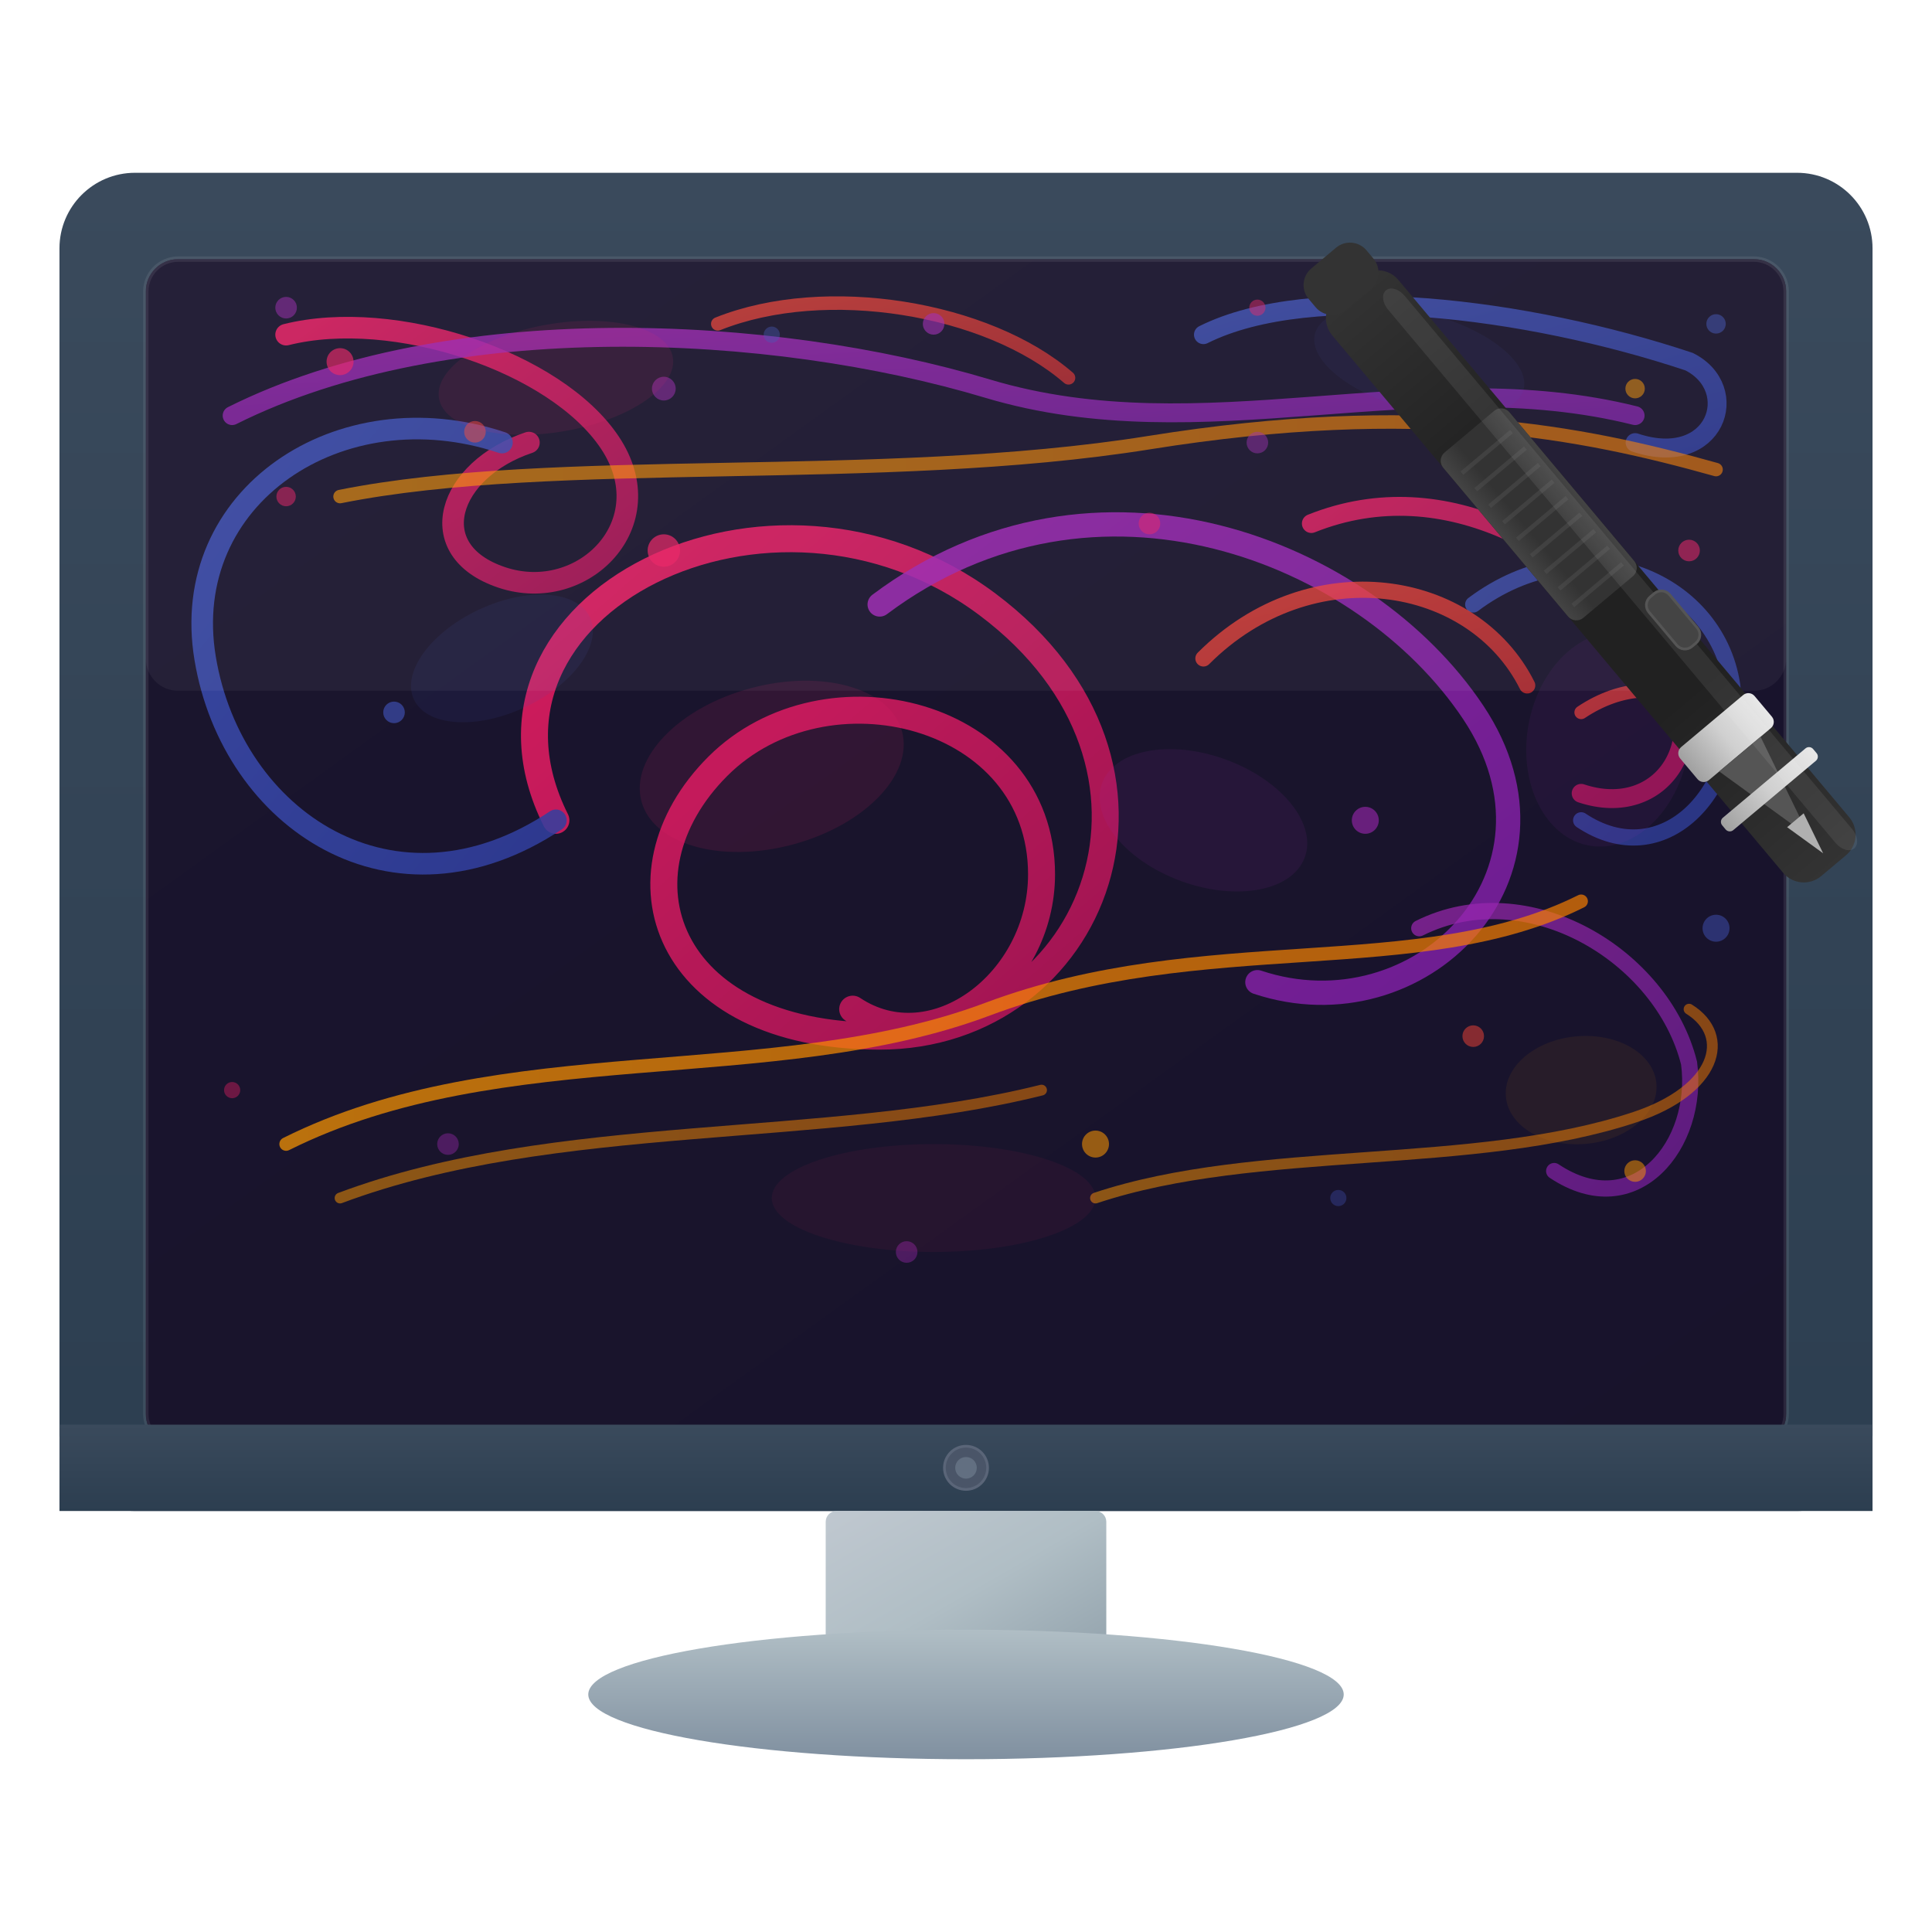
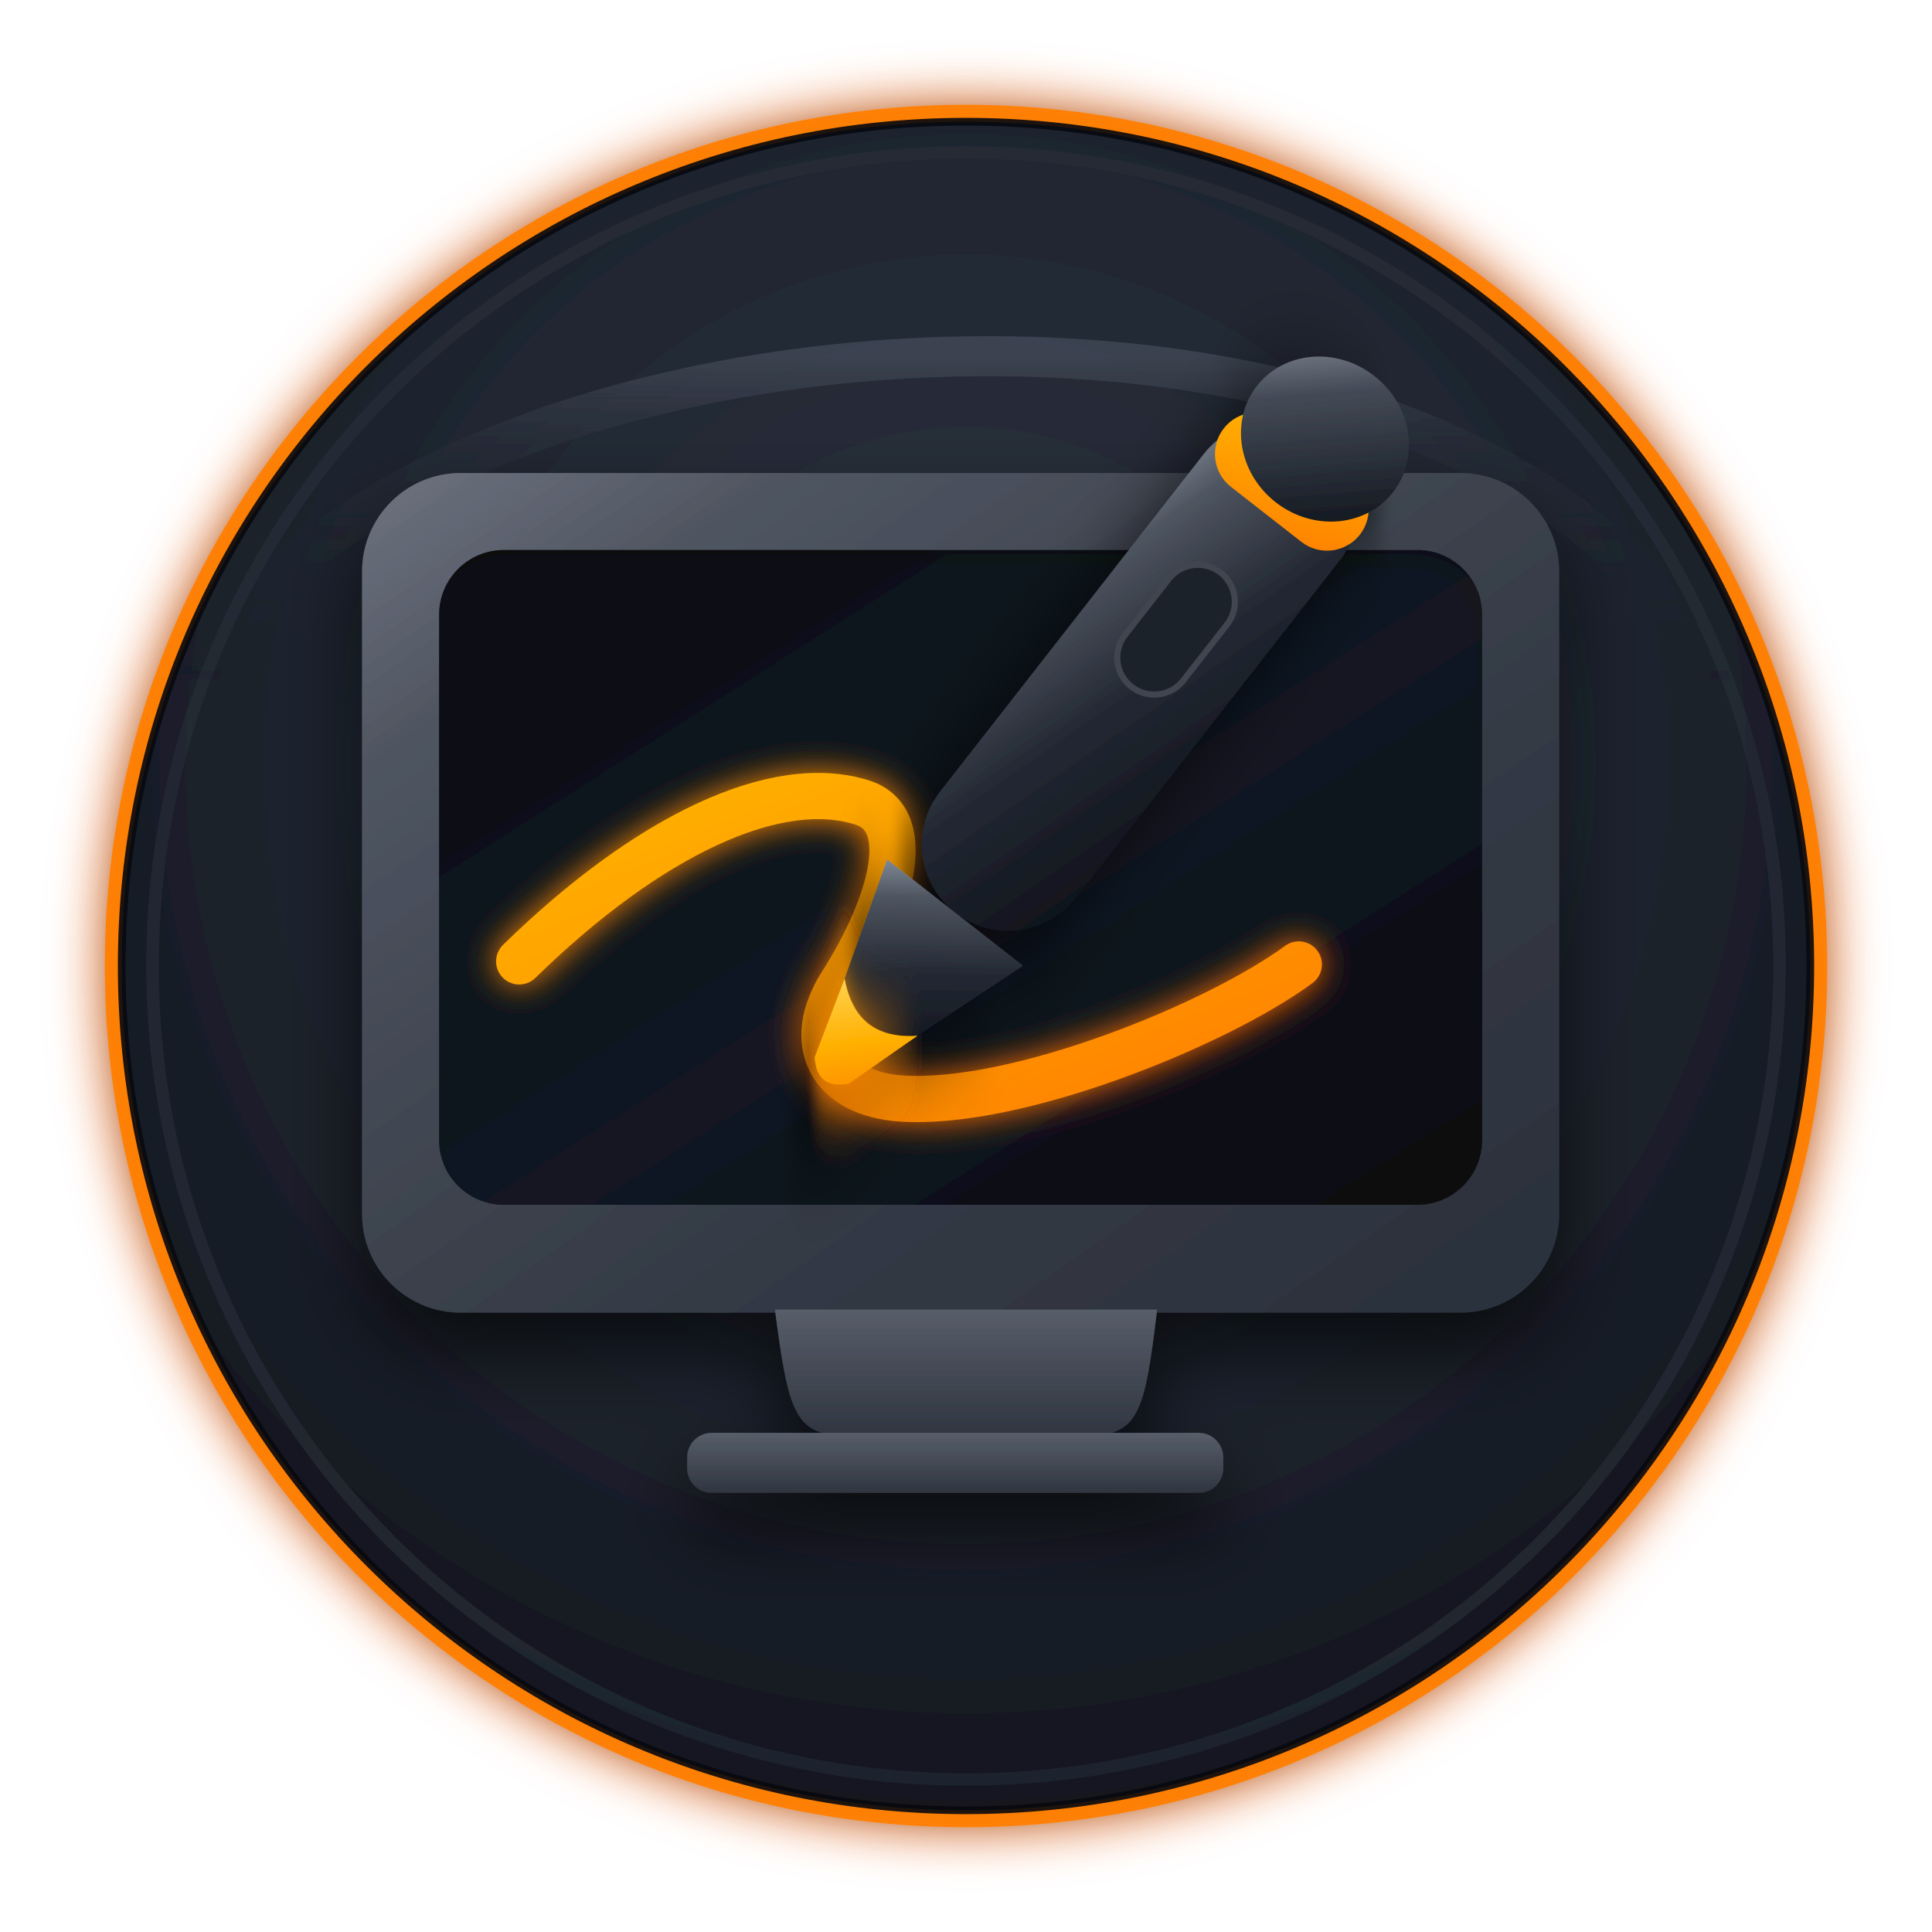
- <svg xmlns="http://www.w3.org/2000/svg" viewBox="0 0 512 512" width="512" height="512">
-   <g transform="translate(256, 256) scale(1.43) translate(-256, -227)">
-     <defs>
-       <linearGradient id="bezelGrad" x1="0%" y1="0%" x2="0%" y2="100%">
-         <stop offset="0%" stop-color="#3a4a5c" />
-         <stop offset="100%" stop-color="#2c3e50" />
-       </linearGradient>
-       <linearGradient id="screenGrad" x1="0%" y1="0%" x2="100%" y2="100%">
-         <stop offset="0%" stop-color="#1a1a2e" />
-         <stop offset="100%" stop-color="#0d0d1a" />
-       </linearGradient>
-       <linearGradient id="standGrad" x1="0%" y1="0%" x2="100%" y2="100%">
-         <stop offset="0%" stop-color="#c0c8d0" />
-         <stop offset="50%" stop-color="#b0bec5" />
-         <stop offset="100%" stop-color="#90a0aa" />
-       </linearGradient>
-       <linearGradient id="baseGrad" x1="0%" y1="0%" x2="0%" y2="100%">
-         <stop offset="0%" stop-color="#b0bec5" />
-         <stop offset="100%" stop-color="#8090a0" />
-       </linearGradient>
-       <linearGradient id="pinkGrad" x1="0%" y1="0%" x2="100%" y2="100%">
-         <stop offset="0%" stop-color="#E91E63" />
-         <stop offset="100%" stop-color="#AD1457" />
-       </linearGradient>
-       <linearGradient id="purpleGrad" x1="0%" y1="0%" x2="100%" y2="100%">
-         <stop offset="0%" stop-color="#9C27B0" />
-         <stop offset="100%" stop-color="#7B1FA2" />
-       </linearGradient>
-       <linearGradient id="blueGrad" x1="0%" y1="0%" x2="100%" y2="100%">
-         <stop offset="0%" stop-color="#3F51B5" />
-         <stop offset="100%" stop-color="#303F9F" />
-       </linearGradient>
-       <linearGradient id="orangeGrad" x1="0%" y1="0%" x2="100%" y2="0%">
-         <stop offset="0%" stop-color="#FF9800" />
-         <stop offset="100%" stop-color="#F57C00" />
-       </linearGradient>
-       <linearGradient id="redGrad" x1="0%" y1="0%" x2="100%" y2="100%">
-         <stop offset="0%" stop-color="#F44336" />
-         <stop offset="100%" stop-color="#D32F2F" />
-       </linearGradient>
-       <linearGradient id="penBody" x1="0%" y1="0%" x2="100%" y2="0%">
-         <stop offset="0%" stop-color="#333" />
-         <stop offset="30%" stop-color="#212121" />
-         <stop offset="70%" stop-color="#212121" />
-         <stop offset="100%" stop-color="#333" />
-       </linearGradient>
-       <linearGradient id="penSilver" x1="0%" y1="0%" x2="0%" y2="100%">
-         <stop offset="0%" stop-color="#e8e8e8" />
-         <stop offset="50%" stop-color="#d0d0d0" />
-         <stop offset="100%" stop-color="#a0a0a0" />
-       </linearGradient>
-       <linearGradient id="penGrip" x1="0%" y1="0%" x2="0%" y2="100%">
-         <stop offset="0%" stop-color="#444" />
-         <stop offset="30%" stop-color="#333" />
-         <stop offset="70%" stop-color="#333" />
-         <stop offset="100%" stop-color="#444" />
-       </linearGradient>
-       <clipPath id="screenClip">
-         <rect x="104" y="96" width="304" height="220" rx="6" />
-       </clipPath>
-     </defs>
-     <rect x="88" y="80" width="336" height="248" rx="14" fill="url(#bezelGrad)" />
-     <rect x="104" y="96" width="304" height="220" rx="6" fill="url(#screenGrad)" />
-     <g clip-path="url(#screenClip)">
-       <rect x="104" y="96" width="304" height="220" fill="#141428" opacity="0.8" />
-       <rect x="104" y="96" width="304" height="220" fill="rgba(156,39,176,0.04)" />
-       <path d="M 130 110 C 150 105, 180 115, 190 130 C 200 145, 185 160, 170 155 C 155 150, 160 135, 175 130" stroke="url(#pinkGrad)" stroke-width="4" fill="none" stroke-linecap="round" opacity="0.85" />
-       <path d="M 120 125 C 160 105, 220 108, 260 120 C 300 132, 340 115, 380 125" stroke="url(#purpleGrad)" stroke-width="3.5" fill="none" stroke-linecap="round" opacity="0.8" />
-       <path d="M 300 110 C 320 100, 360 105, 390 115 C 400 120, 395 135, 380 130" stroke="url(#blueGrad)" stroke-width="3.5" fill="none" stroke-linecap="round" opacity="0.8" />
-       <path d="M 140 140 C 180 132, 240 138, 290 130 C 340 122, 370 128, 395 135" stroke="url(#orangeGrad)" stroke-width="2.5" fill="none" stroke-linecap="round" opacity="0.6" />
-       <path d="M 210 108 C 230 100, 260 105, 275 118" stroke="url(#redGrad)" stroke-width="2.5" fill="none" stroke-linecap="round" opacity="0.7" />
-       <path d="M 180 200 C 160 160, 220 130, 260 160 C 300 190, 280 240, 240 240 C 200 240, 190 210, 210 190 C 230 170, 270 180, 270 210 C 270 230, 250 245, 235 235" stroke="url(#pinkGrad)" stroke-width="5" fill="none" stroke-linecap="round" opacity="0.9" />
-       <path d="M 240 160 C 280 130, 330 150, 350 180 C 370 210, 340 240, 310 230" stroke="url(#purpleGrad)" stroke-width="4.5" fill="none" stroke-linecap="round" opacity="0.85" />
-       <path d="M 180 200 C 150 220, 120 200, 115 170 C 110 140, 140 120, 170 130" stroke="url(#blueGrad)" stroke-width="4" fill="none" stroke-linecap="round" opacity="0.85" />
-       <path d="M 320 145 C 345 135, 370 150, 385 170 C 395 185, 385 200, 370 195" stroke="url(#pinkGrad)" stroke-width="3.5" fill="none" stroke-linecap="round" opacity="0.8" />
-       <path d="M 350 160 C 370 145, 395 155, 398 175 C 400 195, 385 210, 370 200" stroke="url(#blueGrad)" stroke-width="3" fill="none" stroke-linecap="round" opacity="0.75" />
-       <path d="M 340 220 C 360 210, 385 225, 390 245 C 392 260, 380 275, 365 265" stroke="url(#purpleGrad)" stroke-width="3" fill="none" stroke-linecap="round" opacity="0.7" />
-       <path d="M 370 180 C 385 170, 400 180, 398 195" stroke="url(#redGrad)" stroke-width="2.5" fill="none" stroke-linecap="round" opacity="0.7" />
-       <path d="M 300 170 C 320 150, 350 155, 360 175" stroke="url(#redGrad)" stroke-width="3" fill="none" stroke-linecap="round" opacity="0.75" />
-       <path d="M 130 260 C 170 240, 220 250, 260 235 C 300 220, 340 230, 370 215" stroke="url(#orangeGrad)" stroke-width="2.5" fill="none" stroke-linecap="round" opacity="0.7" />
-       <path d="M 140 270 C 180 255, 230 260, 270 250" stroke="url(#orangeGrad)" stroke-width="2" fill="none" stroke-linecap="round" opacity="0.5" />
-       <path d="M 280 270 C 310 260, 350 265, 380 255 C 395 250, 398 240, 390 235" stroke="url(#orangeGrad)" stroke-width="2" fill="none" stroke-linecap="round" opacity="0.5" />
-       <circle cx="140" cy="115" r="2.5" fill="#E91E63" opacity="0.65" />
-       <circle cx="250" cy="108" r="2" fill="#9C27B0" opacity="0.6" />
-       <circle cx="340" cy="112" r="2.5" fill="#3F51B5" opacity="0.55" />
-       <circle cx="380" cy="120" r="1.8" fill="#FF9800" opacity="0.5" />
-       <circle cx="165" cy="128" r="2" fill="#F44336" opacity="0.5" />
-       <circle cx="310" cy="105" r="1.5" fill="#E91E63" opacity="0.45" />
-       <circle cx="200" cy="120" r="2.2" fill="#9C27B0" opacity="0.5" />
-       <circle cx="130" cy="105" r="2" fill="#9C27B0" opacity="0.5" />
-       <circle cx="395" cy="108" r="1.8" fill="#3F51B5" opacity="0.5" />
-       <circle cx="200" cy="150" r="3" fill="#E91E63" opacity="0.7" />
-       <circle cx="330" cy="200" r="2.5" fill="#9C27B0" opacity="0.6" />
-       <circle cx="150" cy="180" r="2" fill="#3F51B5" opacity="0.65" />
-       <circle cx="130" cy="140" r="1.8" fill="#E91E63" opacity="0.5" />
-       <circle cx="310" cy="130" r="2" fill="#9C27B0" opacity="0.45" />
-       <circle cx="390" cy="150" r="2" fill="#E91E63" opacity="0.55" />
-       <circle cx="395" cy="220" r="2.5" fill="#3F51B5" opacity="0.5" />
-       <circle cx="380" cy="265" r="2" fill="#FF9800" opacity="0.5" />
-       <circle cx="280" cy="260" r="2.5" fill="#FF9800" opacity="0.55" />
-       <circle cx="350" cy="240" r="2" fill="#F44336" opacity="0.5" />
-       <circle cx="160" cy="260" r="2" fill="#9C27B0" opacity="0.4" />
-       <circle cx="120" cy="250" r="1.5" fill="#E91E63" opacity="0.4" />
-       <circle cx="220" cy="110" r="1.5" fill="#3F51B5" opacity="0.4" />
-       <circle cx="290" cy="145" r="2" fill="#E91E63" opacity="0.5" />
-       <circle cx="360" cy="135" r="1.8" fill="#F44336" opacity="0.45" />
-       <circle cx="245" cy="280" r="2" fill="#9C27B0" opacity="0.4" />
-       <circle cx="325" cy="270" r="1.5" fill="#3F51B5" opacity="0.35" />
-       <ellipse cx="180" cy="118" rx="22" ry="10" fill="#E91E63" opacity="0.1" transform="rotate(-10, 180, 118)" />
-       <ellipse cx="340" cy="115" rx="20" ry="9" fill="#3F51B5" opacity="0.08" transform="rotate(15, 340, 115)" />
-       <ellipse cx="220" cy="190" rx="25" ry="15" fill="#E91E63" opacity="0.12" transform="rotate(-15, 220, 190)" />
-       <ellipse cx="300" cy="200" rx="20" ry="12" fill="#9C27B0" opacity="0.1" transform="rotate(20, 300, 200)" />
-       <ellipse cx="170" cy="170" rx="18" ry="10" fill="#3F51B5" opacity="0.1" transform="rotate(-25, 170, 170)" />
-       <ellipse cx="375" cy="185" rx="15" ry="20" fill="#9C27B0" opacity="0.08" transform="rotate(10, 375, 185)" />
-       <ellipse cx="370" cy="250" rx="14" ry="10" fill="#FF9800" opacity="0.07" transform="rotate(-5, 370, 250)" />
-       <ellipse cx="250" cy="270" rx="30" ry="10" fill="#E91E63" opacity="0.06" />
-     </g>
-     <rect x="104" y="96" width="304" height="80" rx="6" fill="rgba(255,255,255,0.05)" />
-     <rect x="104" y="96" width="304" height="220" rx="6" fill="none" stroke="rgba(255,255,255,0.08)" stroke-width="1" />
-     <rect x="88" y="312" width="336" height="16" fill="url(#bezelGrad)" />
-     <circle cx="256" cy="320" r="4" fill="#4a5568" stroke="#5a6578" stroke-width="0.5" />
-     <circle cx="256" cy="320" r="2" fill="#7a8a9a" opacity="0.5" />
-     <rect x="230" y="328" width="52" height="30" rx="2" fill="url(#standGrad)" />
-     <ellipse cx="256" cy="362" rx="70" ry="12" fill="url(#baseGrad)" />
-     <g transform="translate(330, 105) rotate(50)">
-       <rect x="-5" y="-8" width="140" height="16" rx="5" fill="url(#penBody)" />
-       <rect x="30" y="-8" width="40" height="16" rx="2" fill="url(#penGrip)" />
-       <line x1="35" y1="-6" x2="35" y2="6" stroke="#555" stroke-width="0.8" opacity="0.4" />
-       <line x1="39" y1="-6" x2="39" y2="6" stroke="#555" stroke-width="0.8" opacity="0.4" />
-       <line x1="43" y1="-6" x2="43" y2="6" stroke="#555" stroke-width="0.8" opacity="0.4" />
-       <line x1="47" y1="-6" x2="47" y2="6" stroke="#555" stroke-width="0.8" opacity="0.4" />
-       <line x1="51" y1="-6" x2="51" y2="6" stroke="#555" stroke-width="0.8" opacity="0.4" />
-       <line x1="55" y1="-6" x2="55" y2="6" stroke="#555" stroke-width="0.8" opacity="0.4" />
-       <line x1="59" y1="-6" x2="59" y2="6" stroke="#555" stroke-width="0.8" opacity="0.4" />
-       <line x1="63" y1="-6" x2="63" y2="6" stroke="#555" stroke-width="0.8" opacity="0.4" />
-       <line x1="67" y1="-6" x2="67" y2="6" stroke="#555" stroke-width="0.8" opacity="0.4" />
-       <rect x="100" y="-9" width="8" height="18" rx="1.5" fill="url(#penSilver)" />
-       <polygon points="108,-5 108,5 128,0" fill="#555" />
-       <polygon points="124,-2 124,2 132,0" fill="#b0b0b0" />
-       <rect x="-12" y="-7" width="10" height="14" rx="4" fill="#333" />
-       <rect x="115" y="-11" width="3" height="22" rx="1" fill="url(#penSilver)" />
-       <rect x="0" y="-7" width="135" height="4" rx="3" fill="rgba(255,255,255,0.08)" />
-       <rect x="75" y="-9" width="12" height="5" rx="2" fill="#444" stroke="#555" stroke-width="0.5" />
-     </g>
+ <svg xmlns="http://www.w3.org/2000/svg" width="1254" height="1254" viewBox="0 0 1254 1254" role="img" aria-label="MagicScribe icon">
+   <defs>
+     <radialGradient id="discGrad" cx="50%" cy="38%" r="65%">
+       <stop offset="0%" stop-color="#2e3440" />
+       <stop offset="45%" stop-color="#232934" />
+       <stop offset="78%" stop-color="#181d27" />
+       <stop offset="100%" stop-color="#10141d" />
+     </radialGradient>
+     <linearGradient id="discHighlight" x1="0" y1="0" x2="0" y2="1">
+       <stop offset="0%" stop-color="#5a6372" stop-opacity="0.48" />
+       <stop offset="25%" stop-color="#3f4654" stop-opacity="0.18" />
+       <stop offset="100%" stop-color="#10141d" stop-opacity="0" />
+     </linearGradient>
+     <linearGradient id="frameGrad" x1="0" y1="0" x2="1" y2="1">
+       <stop offset="0%" stop-color="#6e7480" />
+       <stop offset="18%" stop-color="#4f5561" />
+       <stop offset="60%" stop-color="#353b46" />
+       <stop offset="100%" stop-color="#2a303b" />
+     </linearGradient>
+     <linearGradient id="screenGrad" x1="0" y1="0" x2="1" y2="1">
+       <stop offset="0%" stop-color="#0a0d13" />
+       <stop offset="55%" stop-color="#121722" />
+       <stop offset="100%" stop-color="#07090e" />
+     </linearGradient>
+     <linearGradient id="standGrad" x1="0" y1="0" x2="0" y2="1">
+       <stop offset="0%" stop-color="#575e69" />
+       <stop offset="100%" stop-color="#2f3540" />
+     </linearGradient>
+     <linearGradient id="penBodyGrad" x1="0" y1="0" x2="0.92" y2="1">
+       <stop offset="0%" stop-color="#7e8794" />
+       <stop offset="18%" stop-color="#4e5560" />
+       <stop offset="55%" stop-color="#232833" />
+       <stop offset="100%" stop-color="#0f131b" />
+     </linearGradient>
+     <linearGradient id="penCapGrad" x1="0" y1="0" x2="1" y2="1">
+       <stop offset="0%" stop-color="#8b919d" />
+       <stop offset="30%" stop-color="#444b57" />
+       <stop offset="100%" stop-color="#090d14" />
+     </linearGradient>
+     <linearGradient id="orangeCore" x1="0" y1="0" x2="1" y2="1">
+       <stop offset="0%" stop-color="#ffb300" />
+       <stop offset="55%" stop-color="#ff9800" />
+       <stop offset="100%" stop-color="#ff7f00" />
+     </linearGradient>
+     <linearGradient id="orangeTip" x1="0" y1="0" x2="1" y2="1">
+       <stop offset="0%" stop-color="#ffd24e" />
+       <stop offset="50%" stop-color="#ffb000" />
+       <stop offset="100%" stop-color="#ff8500" />
+     </linearGradient>
+     <filter id="discGlow" x="-25%" y="-25%" width="150%" height="150%">
+       <feGaussianBlur stdDeviation="18" result="blur" />
+       <feColorMatrix in="blur" type="matrix" values="1 0 0 0 0 0 0.55 0 0 0 0 0 0 0 0 0 0 0 1 0" result="warm" />
+       <feMerge>
+         <feMergeNode in="warm" />
+         <feMergeNode in="SourceGraphic" />
+       </feMerge>
+     </filter>
+     <filter id="softShadow" x="-40%" y="-40%" width="180%" height="180%">
+       <feOffset in="SourceAlpha" dx="0" dy="26" result="shadowOffset" />
+       <feGaussianBlur in="shadowOffset" stdDeviation="24" result="shadowBlur" />
+       <feColorMatrix in="shadowBlur" type="matrix" values="0 0 0 0 0 0 0 0 0 0 0 0 0 0 0 0 0 0 0.65 0" result="shadow" />
+       <feMerge>
+         <feMergeNode in="shadow" />
+         <feMergeNode in="SourceGraphic" />
+       </feMerge>
+     </filter>
+     <filter id="innerShadow" x="-20%" y="-20%" width="140%" height="140%">
+       <feOffset dx="0" dy="8" />
+       <feGaussianBlur stdDeviation="10" result="offset-blur" />
+       <feComposite operator="out" in="SourceGraphic" in2="offset-blur" result="inverse" />
+       <feFlood flood-color="#000000" flood-opacity="0.35" result="color" />
+       <feComposite operator="in" in="color" in2="inverse" result="shadow" />
+       <feComposite operator="over" in="shadow" in2="SourceGraphic" />
+     </filter>
+     <filter id="orangeGlow" x="-40%" y="-60%" width="180%" height="220%">
+       <feGaussianBlur stdDeviation="16" result="g1" />
+       <feColorMatrix in="g1" type="matrix" values="1 0 0 0 0 0 0.62 0 0 0 0 0 0 0 0 0 0 0 1 0" result="g2" />
+       <feMerge>
+         <feMergeNode in="g2" />
+         <feMergeNode in="SourceGraphic" />
+       </feMerge>
+     </filter>
+     <filter id="orangeGlowStrong" x="-50%" y="-50%" width="200%" height="200%">
+       <feGaussianBlur stdDeviation="11" result="g1" />
+       <feColorMatrix in="g1" type="matrix" values="1 0 0 0 0 0 0.6 0 0 0 0 0 0 0 0 0 0 0 1 0" result="g2" />
+       <feMerge>
+         <feMergeNode in="g2" />
+         <feMergeNode in="SourceGraphic" />
+       </feMerge>
+     </filter>
+   </defs>
+   <g filter="url(#discGlow)">
+     <circle cx="627" cy="627" r="548" fill="none" stroke="#ff7f00" stroke-width="22" stroke-linecap="round" opacity="0.95" />
+     <circle cx="627" cy="627" r="548" fill="url(#discGrad)" />
+     <path d="M120 454 C255 178, 980 138, 1114 450" fill="none" stroke="url(#discHighlight)" stroke-width="26" stroke-linecap="round" opacity="0.9" />
+     <circle cx="627" cy="627" r="528" fill="none" stroke="#2b313c" stroke-width="8" opacity="0.5" />
  </g>
+   <g filter="url(#softShadow)">
+     <rect x="235" y="307" width="777" height="545" rx="64" ry="64" fill="url(#frameGrad)" />
+     <rect x="285" y="357" width="677" height="425" rx="42" ry="42" fill="url(#screenGrad)" filter="url(#innerShadow)" />
+     <path d="M337 624 C421 542, 504 503, 560 521 C596 533, 576 592, 546 639 C522 677, 539 710, 585 713 C660 718, 790 665, 843 626" fill="none" stroke="url(#orangeCore)" stroke-width="30" stroke-linecap="round" stroke-linejoin="round" filter="url(#orangeGlowStrong)" />
+     <path d="M503 850 C512 919, 516 932, 552 932 L704 932 C739 932, 743 918, 751 850" fill="url(#standGrad)" />
+     <rect x="446" y="930" width="348" height="39" rx="16" ry="16" fill="url(#standGrad)" />
+   </g>
+   <g transform="translate(860 285) rotate(38)" filter="url(#softShadow)">
+     <rect x="-56" y="0" width="112" height="390" rx="56" ry="56" fill="url(#penBodyGrad)" />
+     <rect x="-24" y="110" width="48" height="94" rx="24" ry="24" fill="#1d222b" stroke="#3f4550" stroke-width="4" />
+     <rect x="-56" y="8" width="112" height="54" rx="27" ry="27" fill="url(#orangeCore)" />
+     <ellipse cx="0" cy="0" rx="56" ry="52" fill="url(#penCapGrad)" />
+     <path d="M-56 390 L56 390 L30 468 Q0 494 -30 468 Z" fill="url(#penBodyGrad)" />
+     <path d="M-30 468 Q0 495 30 468 L14 520 Q0 536 -14 520 Z" fill="url(#orangeTip)" filter="url(#orangeGlow)" />
+   </g>
+   <circle cx="627" cy="627" r="548" fill="none" stroke="#07090e" stroke-width="5" opacity="0.9" />
</svg>
